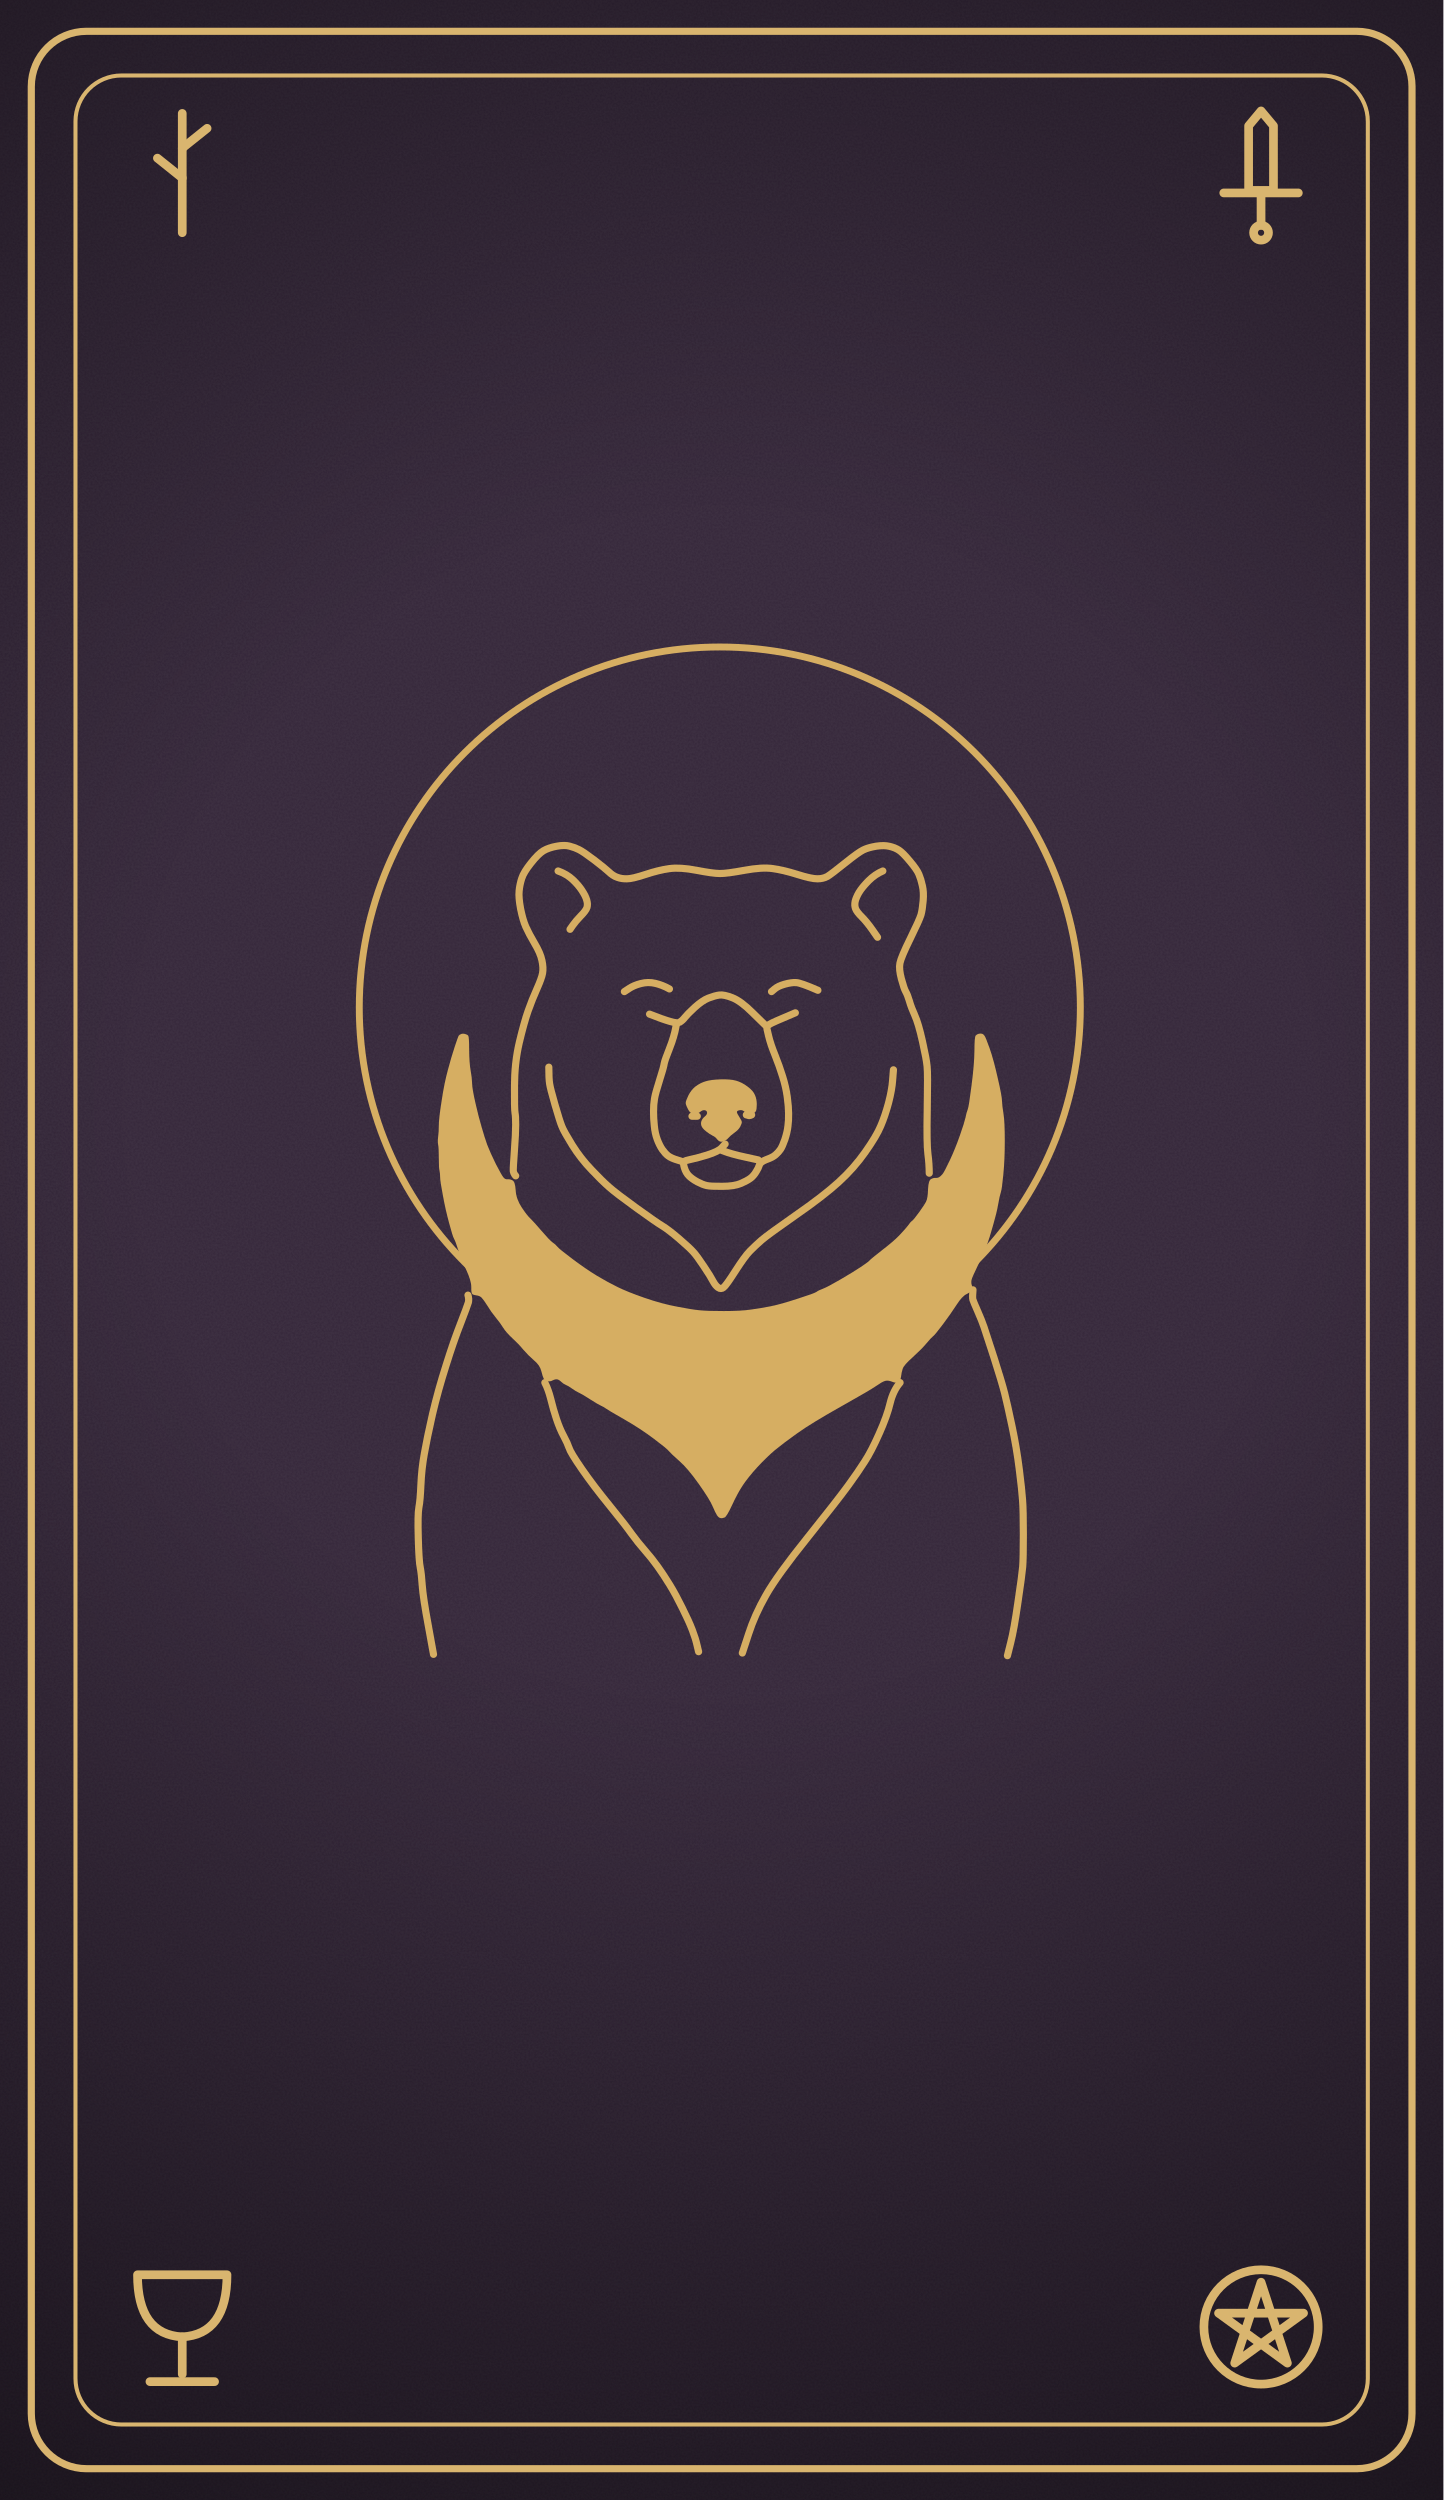
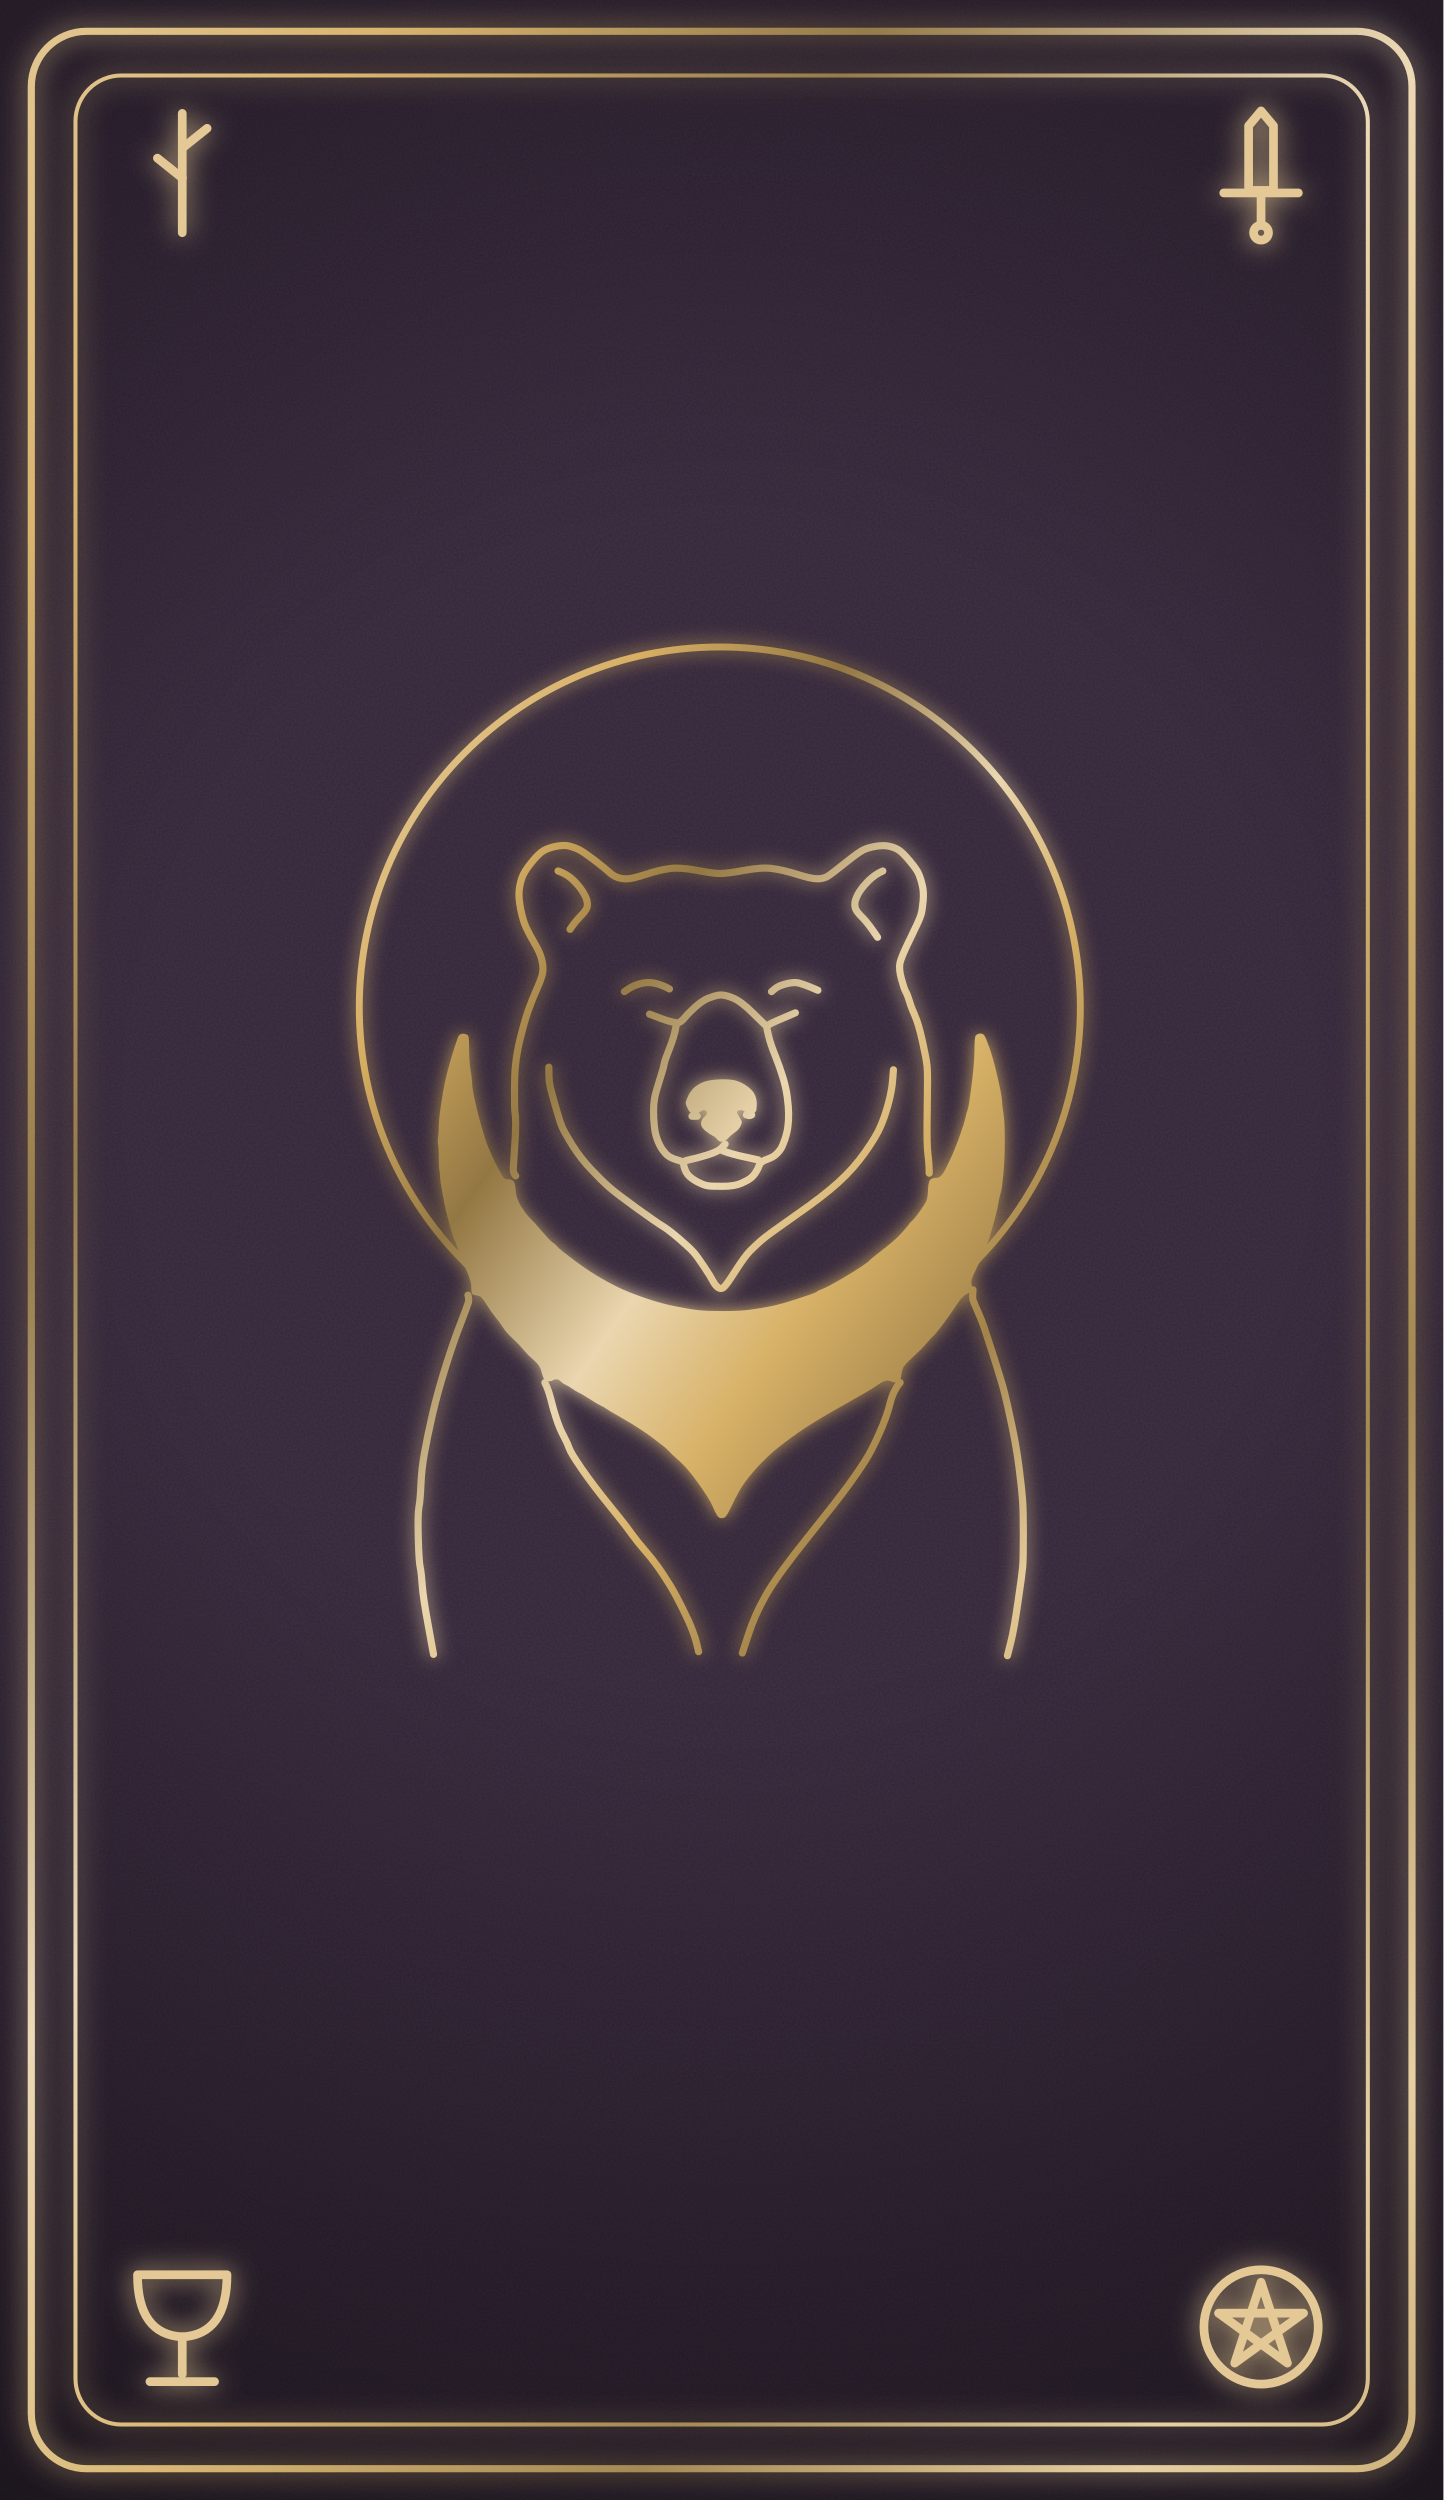
<svg xmlns="http://www.w3.org/2000/svg" viewBox="0 0 784 1358" width="784" height="1358">
  <defs>
    <linearGradient id="gilt" gradientUnits="userSpaceOnUse" x1="150" y1="300" x2="650" y2="1000">
      <stop offset="0" stop-color="#e8d2a9" />
      <stop offset=".5" stop-color="#d6ae62" />
      <stop offset="1" stop-color="#9a7d47" />
    </linearGradient>
    <linearGradient id="giltFrame" gradientUnits="userSpaceOnUse" x1="0" y1="0" x2="784" y2="1358">
      <stop offset="0" stop-color="#ead6b0" />
      <stop offset="1" stop-color="#d9b56f" />
    </linearGradient>
    <radialGradient id="vig" cx="392" cy="600" r="900" gradientUnits="userSpaceOnUse">
      <stop offset=".35" stop-color="#000" stop-opacity="0" />
      <stop offset="1" stop-color="#000" stop-opacity=".75" />
    </radialGradient>
    <radialGradient id="glow" cx="391" cy="499" r="380" gradientUnits="userSpaceOnUse">
      <stop offset="0" stop-color="#e2c691" />
      <stop offset="1" stop-color="#d6ae62" stop-opacity="0" />
    </radialGradient>
+     <linearGradient id="metal" gradientUnits="userSpaceOnUse" x1="30.8" y1="416.5" x2="769.2" y2="933.5">
+       <stop offset="0" stop-color="#e6cd9e" />
+       <stop offset="0.16" stop-color="#d6ae62" />
+       <stop offset="0.3" stop-color="#937743" />
+       <stop offset="0.46" stop-color="#ead6af" />
+       <stop offset="0.58" stop-color="#d7b167" />
+       <stop offset="0.72" stop-color="#a2834a" />
+       <stop offset="0.86" stop-color="#e4ca99" />
+       <stop offset="1" stop-color="#b89654" />
+     </linearGradient>
+     <linearGradient id="metalFrame" gradientUnits="userSpaceOnUse" x1="-250.2" y1="229.3" x2="1034.2" y2="1128.7">
+       <stop offset="0" stop-color="#e8d1a6" />
+       <stop offset="0.16" stop-color="#d9b56f" />
+       <stop offset="0.3" stop-color="#957c4c" />
+       <stop offset="0.46" stop-color="#ecd9b6" />
+       <stop offset="0.58" stop-color="#dab874" />
+       <stop offset="0.72" stop-color="#a48954" />
+       <stop offset="0.86" stop-color="#e6cfa1" />
+       <stop offset="1" stop-color="#bb9c5f" />
+     </linearGradient>
+     <filter id="shine" x="-10%" y="-10%" width="120%" height="120%">
+       <feGaussianBlur in="SourceGraphic" stdDeviation="7" result="b" />
+       <feColorMatrix in="b" values="1 0 0 0 .08  0 1 0 0 .05  0 0 1 0 0  0 0 0 0.85 0" result="g" />
+       <feMerge>
+         <feMergeNode in="g" />
+         <feMergeNode in="SourceGraphic" />
+       </feMerge>
+     </filter>
    <filter id="grain" x="0" y="0" width="100%" height="100%">
      <feTurbulence type="fractalNoise" baseFrequency=".9" numOctaves="2" seed="3" />
      <feColorMatrix values="0 0 0 0 1  0 0 0 0 1  0 0 0 0 1  0 0 0 .55 0" />
    </filter>
  </defs>
  <rect id="background" width="784" height="1358" fill="#35273a" />
  <rect width="784" height="1358" filter="url(#grain)" opacity="0.1" />
  <rect width="784" height="1358" fill="url(#vig)" opacity="0.75" />
-   <g transform="translate(391 620) scale(0.72) translate(-391 -600)">
+   <g transform="translate(391 620) scale(0.72) translate(-391 -600)" filter="url(#shine)">
    <g id="halo">
-       <circle cx="391" cy="499" r="272" fill="none" stroke="#d6ae62" stroke-width="5.2" opacity="1" />
+       <circle cx="391" cy="499" r="272" fill="none" stroke="url(#metal)" stroke-width="5.2" opacity="1" />
    </g>
-     <g id="bear" fill="none" stroke="#d6ae62" stroke-width="5.4" stroke-linecap="round" stroke-linejoin="round">
+     <g id="bear" fill="none" stroke="url(#metal)" stroke-width="5.4" stroke-linecap="round" stroke-linejoin="round">
      <path d="M269,396Q275.7,398.4 280.2,402.7Q284.6,406.9 287.2,411Q289.8,415 290.6,418Q291.5,421 290.8,423.5Q290,426 286,430Q282.1,434.1 280,437.1L278,440" />
      <path d="M514,396Q508.4,398.3 503.3,403.3Q498.3,408.4 496,412.2Q493.8,416 493.1,419Q492.5,422 493.4,424.4Q494.3,426.9 498.3,430.8Q502.2,434.8 506.1,440.4L510,446" />
      <path d="M353,485Q347.9,482.1 342.4,480.8Q337,479.5 331.5,480.9Q326,482.3 322.5,484.7L319,487" />
      <path d="M465,486Q452,480.3 448.5,480.2Q445,480 440,481.4Q435,482.8 432.5,484.9L430,487" />
      <path d="M448,503Q430.3,510.4 428.6,511.6Q426.8,512.8 426.5,513.4Q426.2,514.1 427.8,520.4Q429.3,526.7 432.6,534.8Q435.9,543 438.4,551.1Q440.9,559.1 441.9,566.6Q442.9,574 442.9,579Q443,584 442.4,588.5Q441.9,593 440.1,598.5Q438.2,604 436.7,606.1Q435.3,608.2 433.1,610.1Q431,612 426.2,613.7Q421.5,615.5 420.9,617.7Q420.2,620 418.4,622.9Q416.6,625.9 414.3,627.7Q412,629.5 407,631.7Q401.9,633.9 392.9,633.9Q384,634 381,633.3Q378,632.6 374.2,630.6Q370.3,628.5 367.9,626.2Q365.5,623.9 364.3,620Q363.1,616.1 364.1,615.2Q365,614.4 369,613.6Q372.9,612.9 381.4,610.3Q390,607.6 392.5,604.8L395,602" />
      <path d="M338,504Q357.9,511.9 360.4,510.3Q363,508.7 364.6,506.5Q366.3,504.3 372,499Q377.7,493.8 382.4,491.9Q387.1,490.1 390.6,489.6Q394,489.1 400.4,491.6Q406.9,494.1 415.9,503.1L425,512" />
      <path d="M358,513Q356.6,521 353,530Q349.4,539 349,541.5Q348.7,544 345.5,554Q342.3,564 341.7,568Q341,572 341,577.5Q341,583 341.6,588.4Q342.1,593.9 343.8,598.5Q345.5,603 347.6,606.1Q349.8,609.2 352,610.9Q354.3,612.6 358.2,613.8L362,615" />
      <path d="M262,544Q262,553 262.6,556.5Q263.1,560 266.7,572.5Q270.3,585 271.9,588.8Q273.4,592.6 279.7,602.8Q286.1,613 294.1,621.3Q302,629.7 307.4,634.4Q312.8,639.2 327.9,650.1Q343,661 347.5,663.7Q352,666.4 360,673.2Q368,680.1 370.8,683.2Q373.7,686.3 378.9,694.2Q384.2,702.1 385.9,705.5Q387.7,708.9 389.8,710.3Q391.9,711.8 393.8,710.2Q395.8,708.7 402.8,697.7Q409.8,686.8 413.6,682.9Q417.4,679 422.4,674.6Q427.4,670.3 448.3,655.7Q469.2,641.2 480.7,630.7Q492.2,620.2 500.7,608.1Q509.3,595.9 512.4,588.4Q515.6,581 518.3,571Q520.9,561 521.4,553.5L522,546" />
      <path d="M411,580Q413,580.8 414,580.4L415,580" />
      <path d="M370,581L374,581" />
      <path d="M393,607Q400,609.7 410,611.8L420,614" />
      <path d="M549,624Q549,617 548,609.5Q547,602 547.5,575.5Q548,549 547.4,543.5Q546.9,538 543.9,524.6Q540.9,511.1 538.1,504.9Q535.3,498.7 534,494Q532.6,489.3 531.3,487.1Q530,484.9 528,477.4Q526,470 526.9,465.5Q527.8,461 534.7,447Q541.6,433 542.8,429Q543.9,425 544.4,418.5Q545,412 543.8,407Q542.7,402 541.2,398.5Q539.8,395 534.4,388.6Q529,382.1 526,380.2Q523,378.3 519,377.4Q515,376.4 509,377.3Q503,378.3 499.3,380.1Q495.7,381.8 485.5,390Q475.3,398.2 472.2,400.1Q469,401.9 464.5,401.9Q460,401.9 449.5,398.6Q439,395.3 431,394.2Q423,393 409.5,395.5Q396,398 391,397.9Q386,397.9 373.5,395.5Q361,393.1 353,394.2Q345,395.3 335,398.6Q325,401.9 321,401.9Q317,402 313.7,400.8Q310.4,399.7 307.3,396.7Q304.2,393.8 296.1,387.6Q288,381.5 284.8,379.9Q281.7,378.3 277.8,377.3Q274,376.2 268,377.3Q262,378.4 258,380.7Q254,383.1 248.5,390.1Q243,397 241.6,401.5Q240.1,406 239.6,411Q239.1,416 240.7,424.5Q242.4,433 244.6,438Q246.8,443 251.2,450.5Q255.7,458 256.8,463.5Q258,469 257.3,473Q256.6,477 253,485Q249.4,493 246.4,501.5Q243.4,510 239.7,525.5Q236.1,541 236.1,558.5Q236,576 236.5,578.5Q237,581 237,587.5Q237,594 236,607.5Q235,621 235.2,622.5Q235.5,624 236.2,625L237,626" />
      <path d="M582,712Q581.5,717.7 581.9,719.3Q582.4,721 585.5,728Q588.6,735 590.3,740Q592,745 598,763.6Q603.9,782.1 605.9,790.1Q607.9,798.1 611.4,814.6Q614.9,831.1 616.9,847.1Q618.9,863 619.4,870.5Q620,878 620,896.5Q620,915 619.5,921Q619,927 615.9,947.9Q612.9,968.9 610.4,978.4L608,988" />
      <path d="M201,716Q201.9,719 201.3,721.5Q200.6,724 195.5,737.2Q190.3,750.3 184.4,769.2Q178.4,788 174.2,806Q170.1,824 168.1,835.5Q166,847 165.5,859Q165,871 164,876Q163,881 163.5,899Q164,917 165,921.5Q165.9,926 166.5,935Q167.1,944 171.1,965.5L175,987" />
      <path d="M259,782Q261.6,787 263.5,794.5Q265.3,802 267.8,809.5Q270.3,817 273.3,822.5Q276.2,828 277.3,831.3Q278.3,834.7 287,847.3Q295.7,859.9 307.7,874.6Q319.7,889.3 324.4,896Q329.2,902.6 334.4,908.5Q339.5,914.3 344.1,920.7Q348.6,927 353.2,934.5Q357.8,942 362.7,952Q367.7,962 370.2,968.5Q372.7,975 373.8,980L375,985" />
      <path d="M527,782Q521.8,788 519.5,797.5Q517.3,807 511.3,820.4Q505.3,833.9 500.4,841.4Q495.6,849 487.9,859.6Q480.2,870.2 457.3,898.8Q434.3,927.4 425.8,942.4Q417.3,957.3 412.7,971.7L408,986" />
    </g>
-     <g id="crescent-and-nose" fill="#d6ae62" fill-rule="evenodd">
+     <g id="crescent-and-nose" fill="url(#metal)" fill-rule="evenodd">
      <path d="M195.9,519Q197.2,518.5 198.9,519Q200.6,519.4 201.2,520.3Q201.9,521.1 201.9,531.1Q202,541 203,546.5Q204,552 204.1,555.9Q204.1,559.9 206.6,570.9Q209.1,581.9 211.3,589.2Q213.4,596.6 215.5,602.5Q217.7,608.3 222,617Q226.4,625.6 227.8,627.2Q229.1,628.8 230.9,628.6Q232.7,628.4 234.6,629.4Q236.6,630.4 237,637Q237.4,643.6 241.6,649.9Q245.8,656.2 248.2,658.3Q250.5,660.5 256.5,667.5Q262.5,674.5 264.8,676.2Q267.2,677.8 268.5,679.5Q269.8,681.2 280.1,688.9Q290.4,696.6 298.2,701.3Q306,706 313.7,709.8Q321.4,713.6 334.4,718.1Q347.4,722.6 358.8,724.7Q370.1,726.9 375.6,727.4Q381,728 394,728Q407,728 414.4,726.9Q421.9,725.9 429.4,724.4Q436.9,722.9 449.7,718.7Q462.6,714.6 464,713.5Q465.4,712.4 468.7,711.2Q472,710 481.8,704.3Q491.6,698.6 497.3,694.8Q503,691 503.9,689.9Q504.8,688.8 513.5,682Q522.3,675.3 526.9,670.4Q531.5,665.5 533.2,663.2Q534.8,660.8 536,660Q537.2,659.2 541.4,653.4Q545.6,647.6 546.7,645.2Q547.9,642.9 548.1,636.1Q548.4,629.4 550.4,628.4Q552.3,627.4 553.7,627.6Q555,627.7 556.3,627.1Q557.5,626.5 559.1,624.6Q560.6,622.6 564.6,614.1Q568.6,605.6 572.1,595.6Q575.6,585.6 576.4,581.9Q577.1,578.1 578,576Q578.9,573.9 580.9,557.9Q583,542 583.1,531.6Q583.1,521.1 584.1,520.1Q585.1,519.1 586.4,518.8Q587.8,518.5 588.8,518.8Q589.9,519.1 590.7,520.3Q591.6,521.4 594.6,529.9Q597.6,538.4 600.7,552.3Q603.9,566.1 603.9,569.6Q604,573 605,579Q606,585 606,599.5Q606,614 604.9,624.9Q603.9,635.9 603,638.5Q602.1,641.1 601,647.5Q599.9,653.9 597.2,663.2Q594.6,672.6 592.2,679.2Q589.7,685.7 585.5,694Q581.4,702.4 580.9,704.6Q580.5,706.8 581.1,708.4Q581.7,710 581.2,711.8Q580.6,713.6 577.2,715.2Q573.8,716.8 569.7,723.2Q565.6,729.6 559.4,737.9Q553.2,746.2 551.7,747.2Q550.3,748.3 546.9,752.4Q543.5,756.5 536.7,762.7Q529.8,768.8 529,771.5Q528.1,774.1 527.7,777.7Q527.2,781.2 525.5,781.8Q523.8,782.5 520.9,781.3Q518,780.1 515.7,780.7Q513.4,781.4 509,784.5Q504.6,787.6 482.5,800Q460.4,812.4 449.6,820.1Q438.8,827.8 432.5,833Q426.3,838.3 419.3,845.8Q412.4,853.4 408.4,859.4Q404.4,865.4 400.3,874.3Q396.2,883.2 394.5,883.8Q392.8,884.5 391.5,884.2Q390.1,883.9 388.9,882.1Q387.7,880.3 385.6,875.4Q383.6,870.4 375.1,858.4Q366.6,846.4 360.4,841.1Q354.3,835.7 352.7,833.8Q351.2,831.8 340.9,824.1Q330.6,816.4 318.5,809.5Q306.4,802.6 305,801.5Q303.6,800.4 301.5,799.5Q299.4,798.6 293,794.5Q286.6,790.4 284.5,789.5Q282.4,788.6 279.5,786.5Q276.6,784.4 274.8,783.7Q273,783 271.5,781.5Q270,780 268.6,779.6Q267.1,779.2 264.9,780.3Q262.8,781.5 260.8,780.8Q258.8,780.2 258.1,778.9Q257.4,777.6 256.3,773.2Q255.2,768.8 250.8,765.2Q246.5,761.5 242.8,757.2Q239.2,752.8 234.5,748.5Q229.8,744.2 227.5,740.5Q225.2,736.8 221.8,732.7Q218.4,728.6 215.6,723.9Q212.7,719.3 211.2,717.8Q209.6,716.4 207.4,716.2Q205.1,715.9 204.3,715.2Q203.4,714.6 203.5,710Q203.6,705.3 199.5,696.5Q195.4,687.6 193.5,681.5Q191.6,675.4 190.5,673.5Q189.4,671.6 186.8,661.7Q184.1,651.9 182.1,640.9Q180,630 180,627Q180,624 179.5,622Q179,620 179,612.5Q179,605 178.5,602.5Q178,600 178.5,596.5Q179,593 179,588Q179,583 181.1,569.6Q183.1,556.1 185.8,546.3Q188.4,536.4 190.9,528.9Q193.4,521.4 193.9,520.4Q194.5,519.5 195.9,519Z" />
      <path d="M380.2,554.7Q384.4,553.4 391.7,553.2Q399,553 403.3,554.2Q407.6,555.4 411.9,558.6Q416.2,561.8 417.5,565Q418.9,568.1 418.9,572Q418.9,575.9 418.2,577.2Q417.5,578.5 415.7,579.1Q414,579.7 412.3,579.1Q410.5,578.5 409.2,577.3Q407.9,576.1 405.9,576.5Q403.9,576.8 403.9,577.9Q404,579 405.8,581.7Q407.6,584.4 407.6,585.5Q407.6,586.6 406.4,588.9Q405.2,591.2 402,593.5Q398.8,595.8 397.7,597.2Q396.6,598.6 394.7,599.6Q392.8,600.5 391.5,600.2Q390.1,599.9 388.8,598.2Q387.5,596.5 385.4,595.6Q383.4,594.6 380.6,592.4Q377.8,590.2 377.1,588.2Q376.5,586.2 377.2,584.5Q377.8,582.8 379.7,581.2Q381.6,579.6 381.4,578.2Q381.2,576.8 379.7,576.5Q378.1,576.2 376.5,577.5Q374.9,578.9 373.1,579.2Q371.3,579.6 369.7,578.8Q368,578 366.6,574.9Q365.1,571.9 365.3,570.6Q365.4,569.4 367.3,565.3Q369.3,561.3 372.6,558.6Q376,556 380.2,554.7Z" />
    </g>
  </g>
-   <g id="frame">
-     <rect x="17" y="17" width="750" height="1324" rx="30" fill="none" stroke="#d9b56f" stroke-width="3.9" />
-     <rect x="41" y="41" width="702" height="1276" rx="25" fill="none" stroke="#d9b56f" stroke-width="2.2" />
-     <g fill="none" stroke="#d9b56f" stroke-width="0.7" stroke-linecap="round" stroke-linejoin="round">
+   <g id="frame" filter="url(#shine)">
+     <rect x="17" y="17" width="750" height="1324" rx="30" fill="none" stroke="url(#metalFrame)" stroke-width="3.9" />
+     <rect x="41" y="41" width="702" height="1276" rx="25" fill="none" stroke="url(#metalFrame)" stroke-width="2.2" />
+     <g fill="none" stroke="url(#metalFrame)" stroke-width="0.7" stroke-linecap="round" stroke-linejoin="round">
      <g transform="translate(99 94) scale(6.75)">
        <path d="M0,-4.8 L0,4.8" />
        <path d="M0,-2 L2,-3.6" />
        <path d="M0,.4 L-2,-1.2" />
      </g>
      <g transform="translate(685 94) scale(6.75)">
        <path d="M0,-5 L1,-3.8 L1,1.4 L-1,1.4 L-1,-3.8Z" />
        <path d="M-3,1.6 L3,1.6" />
        <path d="M0,1.6 L0,4.2" />
        <circle cy="4.8" r=".6" />
      </g>
      <g transform="translate(99 1264) scale(6.75)">
        <path d="M-3.6,-4.2 L3.6,-4.2 Q3.6,.6 0,.8 Q-3.6,.6 -3.6,-4.2Z" />
        <path d="M0,.8 L0,3.8" />
        <path d="M-2.6,4.4 L2.6,4.4" />
      </g>
      <g transform="translate(685 1264) scale(6.75)">
        <circle r="4.6" />
        <path d="M0,-3.6 L2.12,2.91 L-3.42,-1.11 L3.42,-1.11 L-2.12,2.91Z" />
      </g>
    </g>
  </g>
</svg>
